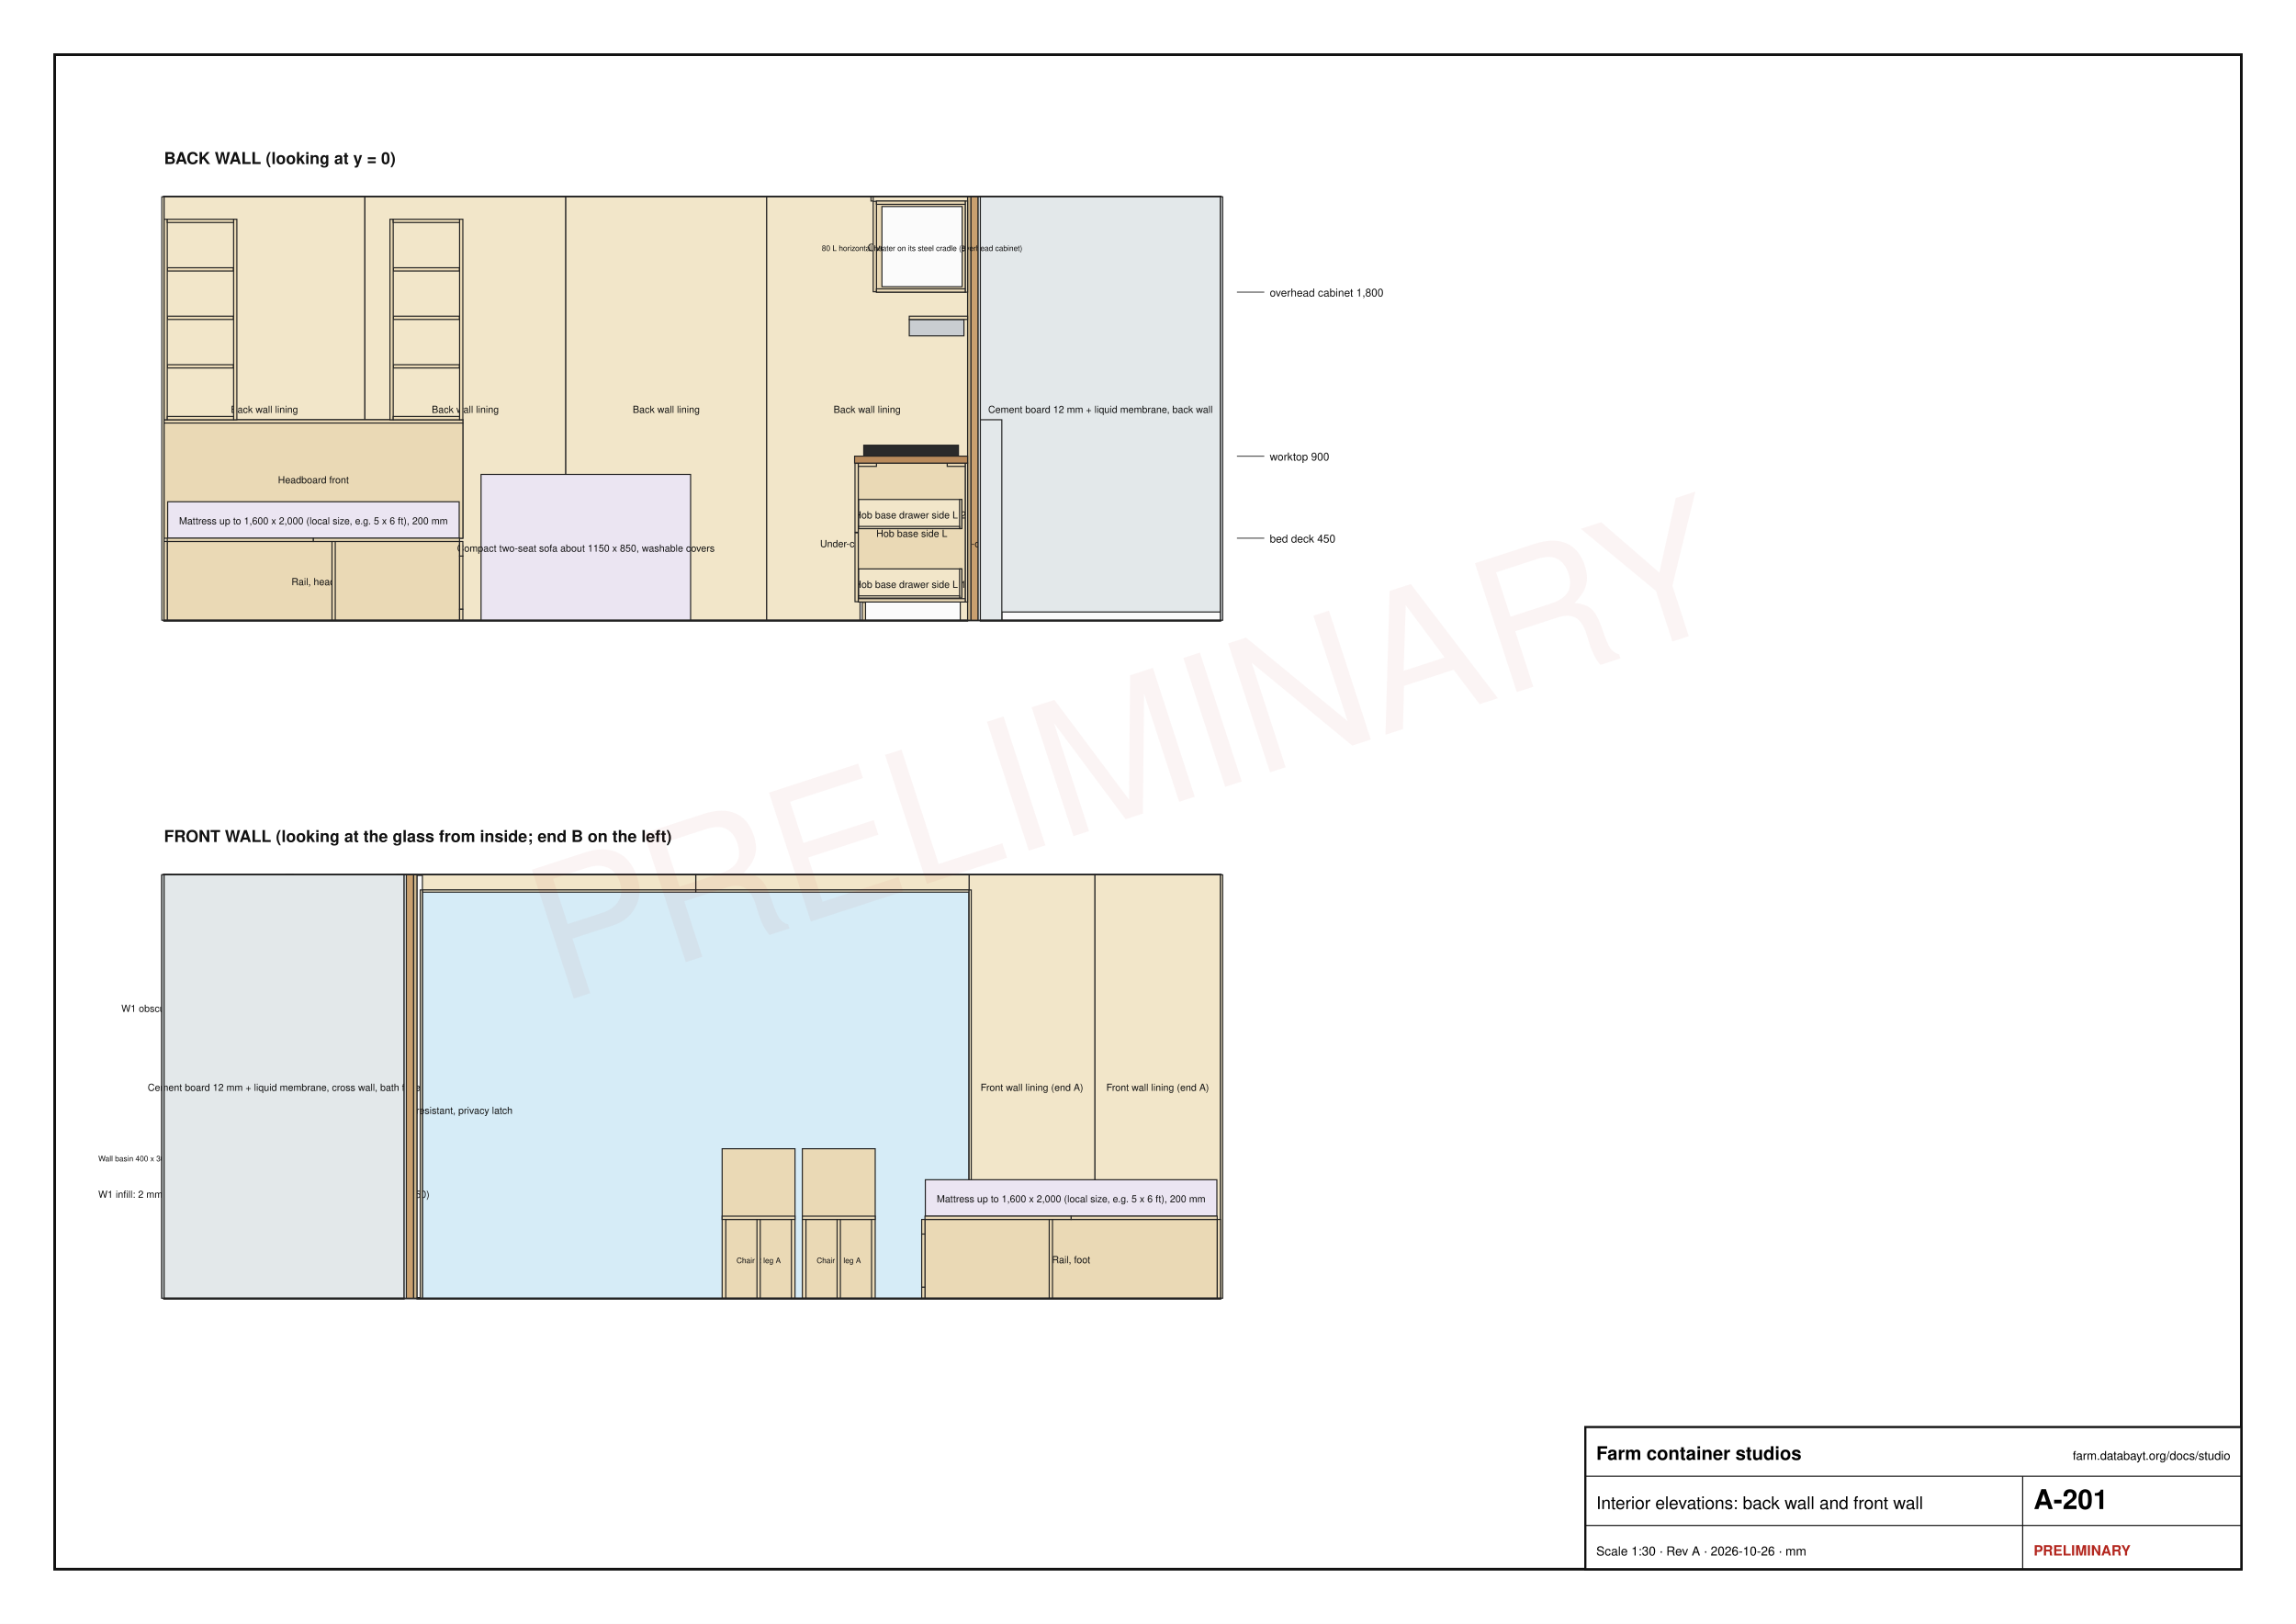
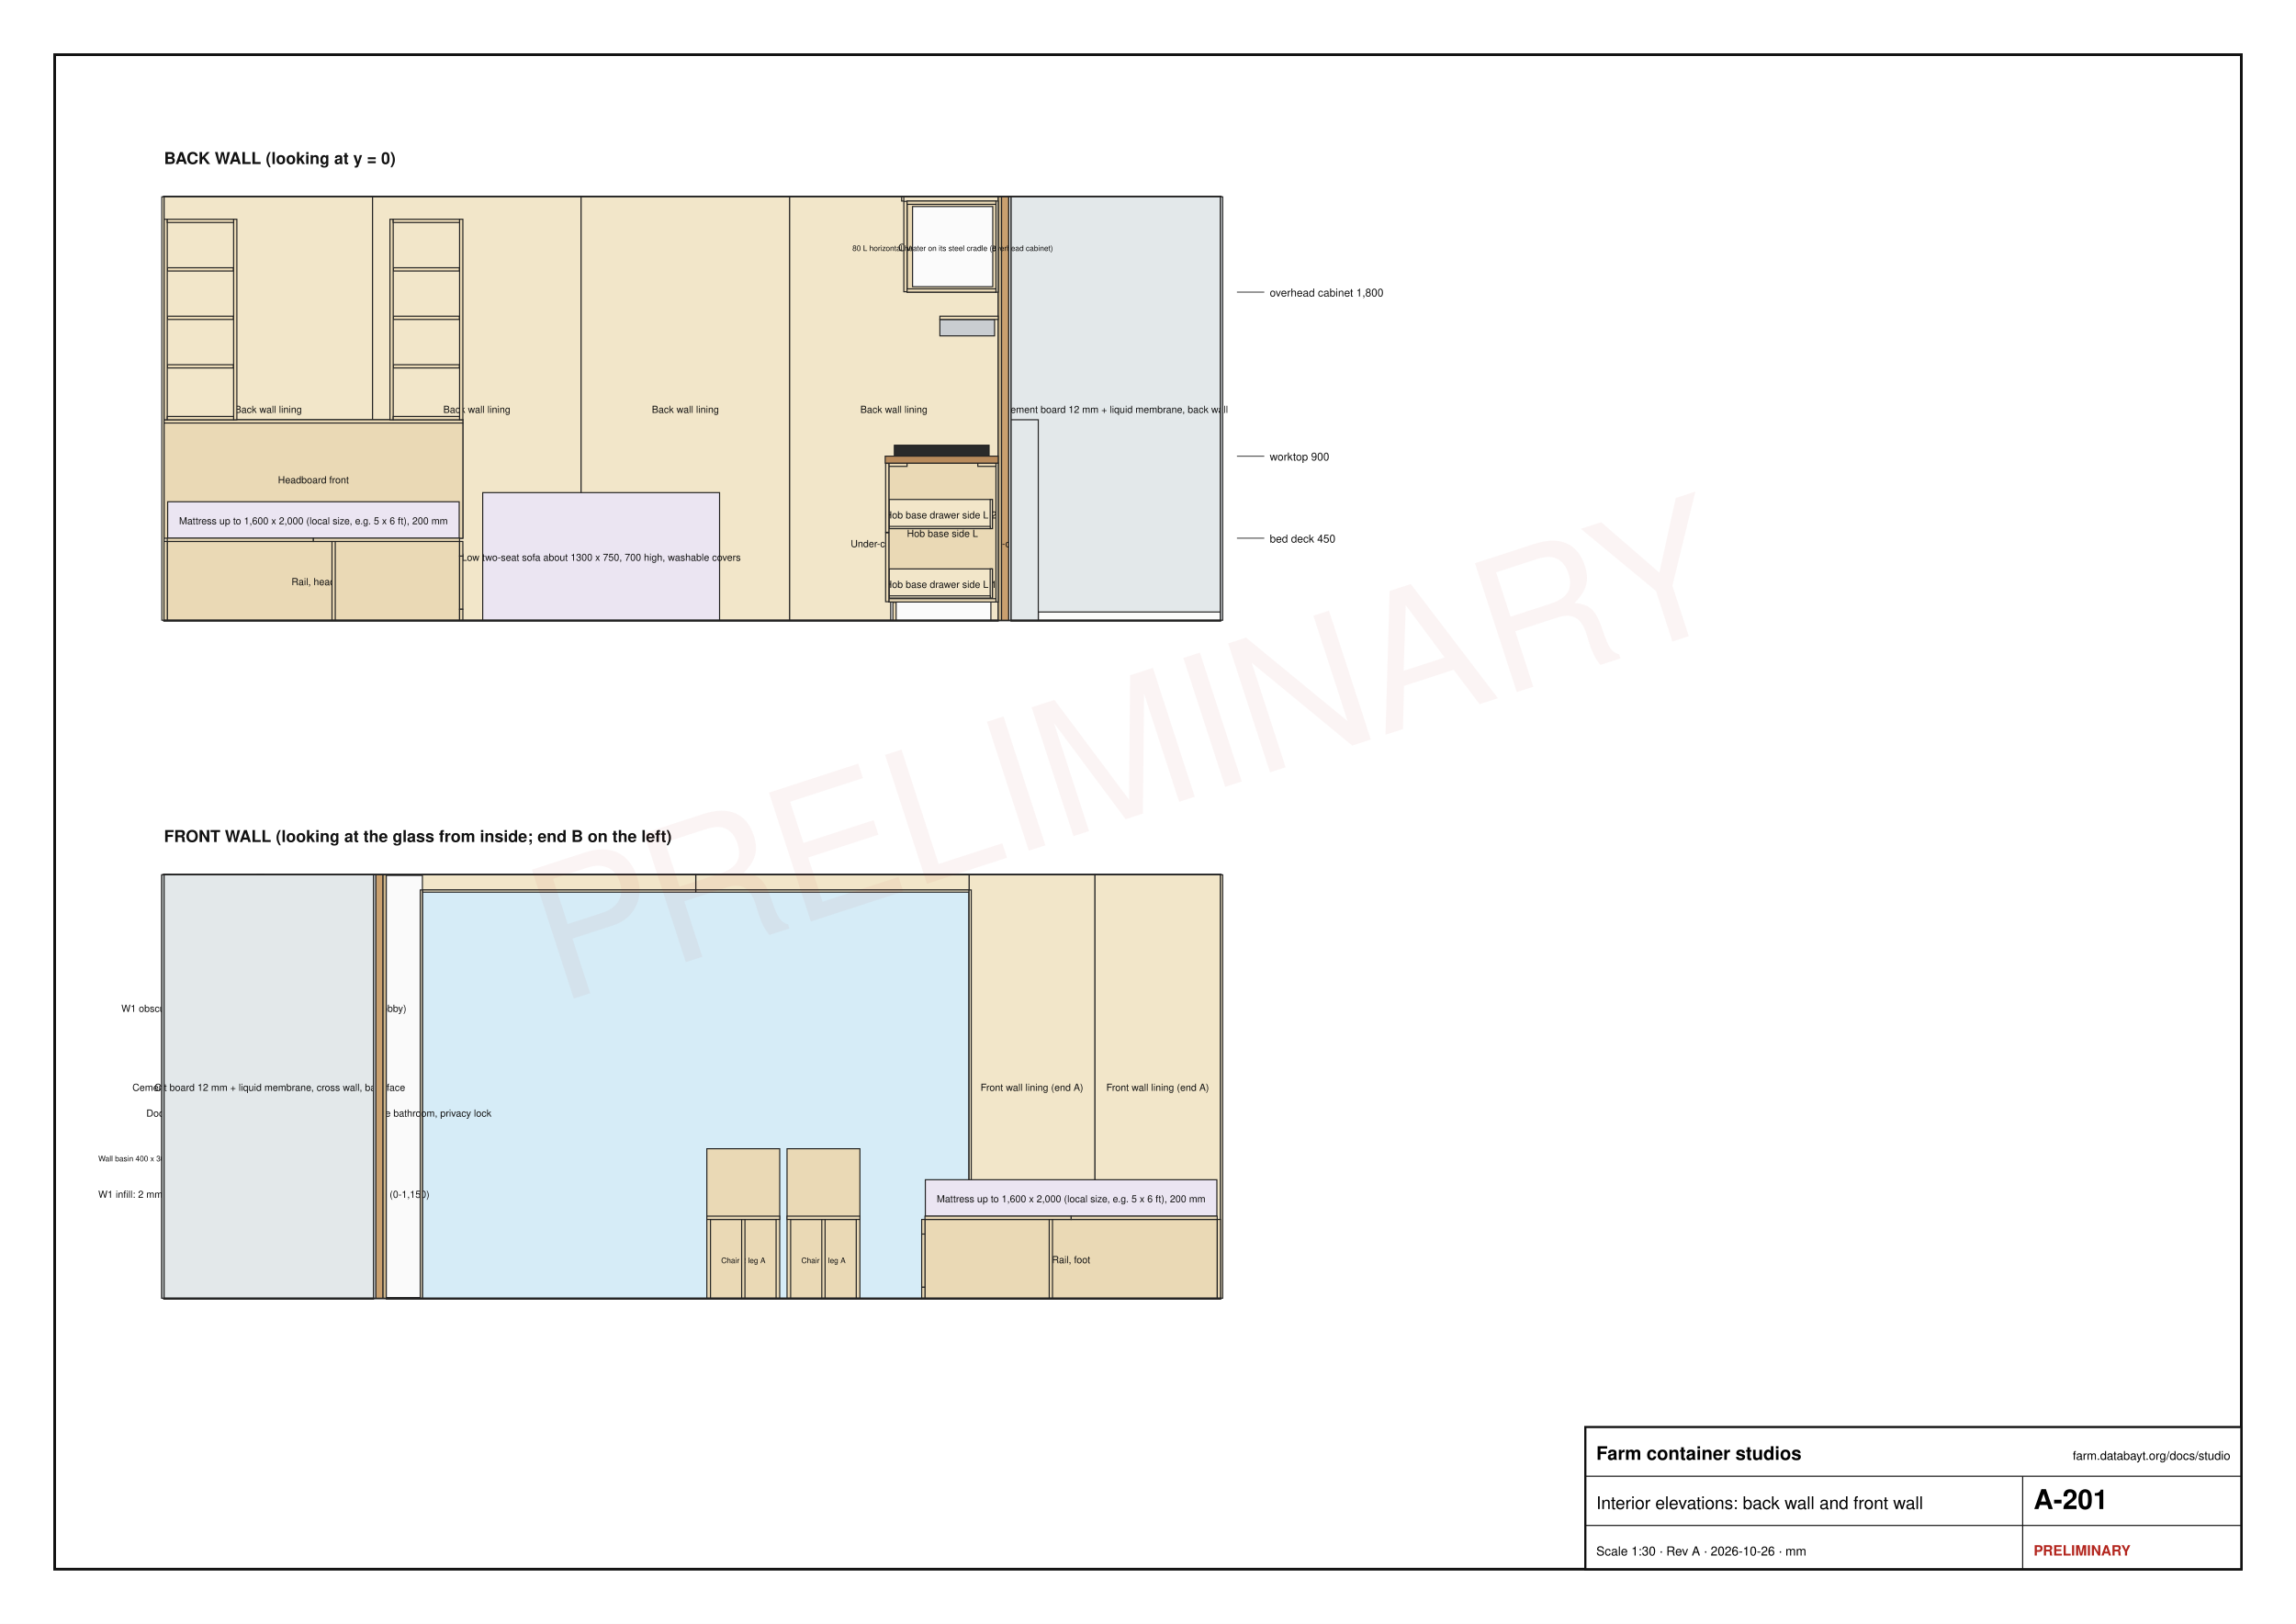
<svg xmlns="http://www.w3.org/2000/svg" width="420mm" height="297mm" viewBox="0 0 420 297" font-family="Helvetica, Arial, sans-serif">
  <rect x="0" y="0" width="420" height="297" fill="#fff" />
  <rect x="10" y="10" width="400" height="277" fill="none" stroke="#111" stroke-width="0.5" />
  <text x="30" y="30" font-size="3" text-anchor="start" font-weight="bold" fill="#111">BACK WALL (looking at y = 0)</text>
  <rect x="30" y="36" width="193.27" height="77.43" fill="#fafafa" stroke="#111" stroke-width="0.4" />
-   <rect x="30" y="36" width="36.75" height="77.43" fill="#f2e6c9" stroke="#222" stroke-width="0.2" />
-   <text x="48.38" y="75.52" font-size="1.8" text-anchor="middle" font-weight="normal" fill="#111">Back wall lining</text>
-   <rect x="66.75" y="36" width="36.75" height="77.43" fill="#f2e6c9" stroke="#222" stroke-width="0.2" />
-   <text x="85.12" y="75.52" font-size="1.8" text-anchor="middle" font-weight="normal" fill="#111">Back wall lining</text>
-   <rect x="103.5" y="36" width="36.75" height="77.43" fill="#f2e6c9" stroke="#222" stroke-width="0.2" />
-   <text x="121.88" y="75.52" font-size="1.8" text-anchor="middle" font-weight="normal" fill="#111">Back wall lining</text>
-   <rect x="140.25" y="36" width="36.75" height="77.43" fill="#f2e6c9" stroke="#222" stroke-width="0.2" />
-   <text x="158.62" y="75.52" font-size="1.8" text-anchor="middle" font-weight="normal" fill="#111">Back wall lining</text>
-   <rect x="179.33" y="36" width="43.93" height="77.43" fill="#e3e8ea" stroke="#222" stroke-width="0.2" />
-   <text x="201.3" y="75.52" font-size="1.8" text-anchor="middle" font-weight="normal" fill="#111">Cement board 12 mm + liquid membrane, back wall</text>
-   <rect x="160.33" y="36.77" width="16.27" height="16.67" fill="#ead9b5" stroke="#222" stroke-width="0.2" />
-   <text x="168.47" y="45.9" font-size="1.8" text-anchor="middle" font-weight="normal" fill="#111">Overhead cabinet side L</text>
-   <rect x="177.6" y="36" width="1.33" height="77.43" fill="#c9a06f" stroke="#222" stroke-width="0.2" />
+   <rect x="30" y="36" width="38.15" height="77.43" fill="#f2e6c9" stroke="#222" stroke-width="0.2" />
+   <text x="49.08" y="75.52" font-size="1.8" text-anchor="middle" font-weight="normal" fill="#111">Back wall lining</text>
+   <rect x="68.15" y="36" width="38.15" height="77.43" fill="#f2e6c9" stroke="#222" stroke-width="0.2" />
+   <text x="87.23" y="75.52" font-size="1.8" text-anchor="middle" font-weight="normal" fill="#111">Back wall lining</text>
+   <rect x="106.3" y="36" width="38.15" height="77.43" fill="#f2e6c9" stroke="#222" stroke-width="0.2" />
+   <text x="125.38" y="75.52" font-size="1.8" text-anchor="middle" font-weight="normal" fill="#111">Back wall lining</text>
+   <rect x="144.45" y="36" width="38.15" height="77.43" fill="#f2e6c9" stroke="#222" stroke-width="0.2" />
+   <text x="163.52" y="75.52" font-size="1.8" text-anchor="middle" font-weight="normal" fill="#111">Back wall lining</text>
+   <rect x="184.93" y="36" width="38.33" height="77.43" fill="#e3e8ea" stroke="#222" stroke-width="0.2" />
+   <text x="204.1" y="75.52" font-size="1.8" text-anchor="middle" font-weight="normal" fill="#111">Cement board 12 mm + liquid membrane, back wall</text>
+   <rect x="165.93" y="36.77" width="16.27" height="16.67" fill="#ead9b5" stroke="#222" stroke-width="0.2" />
+   <text x="174.07" y="45.9" font-size="1.8" text-anchor="middle" font-weight="normal" fill="#111">Overhead cabinet side L</text>
+   <rect x="183.2" y="36" width="1.33" height="77.43" fill="#c9a06f" stroke="#222" stroke-width="0.2" />
  <rect x="30.63" y="66.7" width="12.07" height="0.6" fill="#ead9b5" stroke="#222" stroke-width="0.2" />
  <rect x="30.63" y="57.83" width="12.07" height="0.6" fill="#ead9b5" stroke="#222" stroke-width="0.2" />
  <rect x="30.63" y="48.97" width="12.07" height="0.6" fill="#ead9b5" stroke="#222" stroke-width="0.2" />
  <rect x="71.97" y="66.7" width="12.07" height="0.6" fill="#ead9b5" stroke="#222" stroke-width="0.2" />
  <rect x="71.97" y="57.83" width="12.07" height="0.6" fill="#ead9b5" stroke="#222" stroke-width="0.2" />
  <rect x="71.97" y="48.97" width="12.07" height="0.6" fill="#ead9b5" stroke="#222" stroke-width="0.2" />
  <rect x="84.07" y="77.37" width="0.6" height="21.07" fill="#ead9b5" stroke="#222" stroke-width="0.2" />
  <rect x="30" y="76.77" width="54.67" height="21.67" fill="#ead9b5" stroke="#222" stroke-width="0.2" />
  <text x="57.33" y="88.4" font-size="1.8" text-anchor="middle" font-weight="normal" fill="#111">Headboard front</text>
  <rect x="30" y="76.77" width="54.67" height="0.6" fill="#ead9b5" stroke="#222" stroke-width="0.2" />
  <rect x="30" y="40.1" width="0.6" height="36.67" fill="#ead9b5" stroke="#222" stroke-width="0.2" />
  <rect x="42.73" y="40.1" width="0.6" height="36.67" fill="#ead9b5" stroke="#222" stroke-width="0.2" />
  <rect x="30.6" y="76.17" width="12.13" height="0.6" fill="#ead9b5" stroke="#222" stroke-width="0.2" />
  <rect x="30.6" y="40.1" width="12.13" height="0.6" fill="#ead9b5" stroke="#222" stroke-width="0.2" />
  <rect x="71.33" y="40.1" width="0.6" height="36.67" fill="#ead9b5" stroke="#222" stroke-width="0.2" />
  <rect x="84.07" y="40.1" width="0.6" height="36.67" fill="#ead9b5" stroke="#222" stroke-width="0.2" />
  <rect x="71.93" y="76.17" width="12.13" height="0.6" fill="#ead9b5" stroke="#222" stroke-width="0.2" />
  <rect x="71.93" y="40.1" width="12.13" height="0.6" fill="#ead9b5" stroke="#222" stroke-width="0.2" />
  <rect x="30.6" y="99.03" width="53.47" height="14.4" fill="#ead9b5" stroke="#222" stroke-width="0.2" />
  <text x="57.33" y="107.03" font-size="1.8" text-anchor="middle" font-weight="normal" fill="#111">Rail, head</text>
-   <rect x="157.33" y="85.1" width="18.33" height="28.33" fill="#fbfbfb" stroke="#222" stroke-width="0.2" />
-   <text x="166.5" y="100.07" font-size="1.8" text-anchor="middle" font-weight="normal" fill="#111">Under-counter fridge about 90 L (A-class)</text>
-   <rect x="157" y="84.7" width="3.33" height="0.6" fill="#ead9b5" stroke="#222" stroke-width="0.2" />
-   <rect x="173.27" y="84.7" width="3.33" height="0.6" fill="#ead9b5" stroke="#222" stroke-width="0.2" />
-   <rect x="157" y="84.7" width="19.6" height="25.4" fill="#ead9b5" stroke="#222" stroke-width="0.2" />
-   <text x="166.8" y="98.2" font-size="1.8" text-anchor="middle" font-weight="normal" fill="#111">Fridge bay side</text>
-   <rect x="157" y="84.7" width="19.6" height="25.4" fill="#ead9b5" stroke="#222" stroke-width="0.2" />
-   <text x="166.8" y="98.2" font-size="1.8" text-anchor="middle" font-weight="normal" fill="#111">Hob base side L</text>
-   <rect x="157.07" y="104.05" width="18.87" height="5.33" fill="#f2e6c9" stroke="#222" stroke-width="0.2" />
-   <text x="166.5" y="107.52" font-size="1.8" text-anchor="middle" font-weight="normal" fill="#111">Hob base drawer side L 1</text>
-   <rect x="157.07" y="91.35" width="18.87" height="5.33" fill="#f2e6c9" stroke="#222" stroke-width="0.2" />
-   <text x="166.5" y="94.82" font-size="1.8" text-anchor="middle" font-weight="normal" fill="#111">Hob base drawer side L 2</text>
-   <rect x="159.73" y="36.83" width="0.6" height="16.53" fill="#ead9b5" stroke="#222" stroke-width="0.2" />
-   <rect x="88" y="86.77" width="38.33" height="26.67" fill="#ebe5f2" stroke="#222" stroke-width="0.2" />
-   <text x="107.17" y="100.9" font-size="1.8" text-anchor="middle" font-weight="normal" fill="#111">Compact two-seat sofa about 1150 x 850, washable covers</text>
-   <rect x="177" y="36" width="0.6" height="77.43" fill="#cdb68c" stroke="#222" stroke-width="0.2" />
-   <rect x="158" y="81.43" width="17.33" height="2" fill="#2a2a2a" stroke="#222" stroke-width="0.2" />
-   <rect x="183.27" y="111.93" width="40" height="1.5" fill="#fbfbfb" stroke="#222" stroke-width="0.2" />
-   <rect x="179.33" y="76.77" width="3.93" height="36.67" fill="#e3e8ea" stroke="#222" stroke-width="0.2" />
-   <rect x="175.53" y="104.05" width="0.4" height="5.33" fill="#f2e6c9" stroke="#222" stroke-width="0.2" />
-   <rect x="157.07" y="108.98" width="18.47" height="0.4" fill="#f2e6c9" stroke="#222" stroke-width="0.2" />
-   <rect x="175.53" y="91.35" width="0.4" height="5.33" fill="#f2e6c9" stroke="#222" stroke-width="0.2" />
-   <rect x="157.07" y="96.28" width="18.47" height="0.4" fill="#f2e6c9" stroke="#222" stroke-width="0.2" />
-   <rect x="166.33" y="58.43" width="10" height="3" fill="#c9cdd1" stroke="#222" stroke-width="0.2" />
-   <rect x="157" y="109.5" width="19.6" height="0.6" fill="#ead9b5" stroke="#222" stroke-width="0.2" />
-   <rect x="157" y="84.7" width="3.33" height="0.6" fill="#ead9b5" stroke="#222" stroke-width="0.2" />
-   <rect x="173.27" y="84.7" width="3.33" height="0.6" fill="#ead9b5" stroke="#222" stroke-width="0.2" />
-   <rect x="156.4" y="97.45" width="0.6" height="12.6" fill="#ead9b5" stroke="#222" stroke-width="0.2" />
-   <rect x="156.4" y="84.75" width="0.6" height="12.6" fill="#ead9b5" stroke="#222" stroke-width="0.2" />
-   <rect x="176.6" y="84.7" width="0.4" height="25.4" fill="#f2e6c9" stroke="#222" stroke-width="0.2" />
-   <rect x="166.33" y="57.83" width="10.67" height="0.6" fill="#ead9b5" stroke="#222" stroke-width="0.2" />
-   <rect x="161.33" y="37.77" width="14.67" height="14.67" fill="#fbfbfb" stroke="#222" stroke-width="0.2" />
-   <text x="168.67" y="45.9" font-size="1.4" text-anchor="middle" font-weight="normal" fill="#111">80 L horizontal heater on its steel cradle (overhead cabinet)</text>
+   <rect x="162.93" y="85.1" width="18.33" height="28.33" fill="#fbfbfb" stroke="#222" stroke-width="0.2" />
+   <text x="172.1" y="100.07" font-size="1.8" text-anchor="middle" font-weight="normal" fill="#111">Under-counter fridge about 90 L (A-class)</text>
+   <rect x="162.6" y="84.7" width="3.33" height="0.6" fill="#ead9b5" stroke="#222" stroke-width="0.2" />
+   <rect x="178.87" y="84.7" width="3.33" height="0.6" fill="#ead9b5" stroke="#222" stroke-width="0.2" />
+   <rect x="162.6" y="84.7" width="19.6" height="25.4" fill="#ead9b5" stroke="#222" stroke-width="0.2" />
+   <text x="172.4" y="98.2" font-size="1.8" text-anchor="middle" font-weight="normal" fill="#111">Fridge bay side</text>
+   <rect x="162.6" y="84.7" width="19.6" height="25.4" fill="#ead9b5" stroke="#222" stroke-width="0.2" />
+   <text x="172.4" y="98.2" font-size="1.8" text-anchor="middle" font-weight="normal" fill="#111">Hob base side L</text>
+   <rect x="162.67" y="104.05" width="18.87" height="5.33" fill="#f2e6c9" stroke="#222" stroke-width="0.2" />
+   <text x="172.1" y="107.52" font-size="1.8" text-anchor="middle" font-weight="normal" fill="#111">Hob base drawer side L 1</text>
+   <rect x="162.67" y="91.35" width="18.87" height="5.33" fill="#f2e6c9" stroke="#222" stroke-width="0.2" />
+   <text x="172.1" y="94.82" font-size="1.8" text-anchor="middle" font-weight="normal" fill="#111">Hob base drawer side L 2</text>
+   <rect x="165.33" y="36.83" width="0.6" height="16.53" fill="#ead9b5" stroke="#222" stroke-width="0.2" />
+   <rect x="88.3" y="90.1" width="43.33" height="23.33" fill="#ebe5f2" stroke="#222" stroke-width="0.2" />
+   <text x="109.97" y="102.57" font-size="1.8" text-anchor="middle" font-weight="normal" fill="#111">Low two-seat sofa about 1300 x 750, 700 high, washable covers</text>
+   <rect x="182.6" y="36" width="0.6" height="77.43" fill="#cdb68c" stroke="#222" stroke-width="0.2" />
+   <rect x="163.6" y="81.43" width="17.33" height="2" fill="#2a2a2a" stroke="#222" stroke-width="0.2" />
+   <rect x="189.93" y="111.93" width="33.33" height="1.5" fill="#fbfbfb" stroke="#222" stroke-width="0.2" />
+   <rect x="184.93" y="76.77" width="5" height="36.67" fill="#e3e8ea" stroke="#222" stroke-width="0.2" />
+   <rect x="181.13" y="104.05" width="0.4" height="5.33" fill="#f2e6c9" stroke="#222" stroke-width="0.2" />
+   <rect x="162.67" y="108.98" width="18.47" height="0.4" fill="#f2e6c9" stroke="#222" stroke-width="0.2" />
+   <rect x="181.13" y="91.35" width="0.4" height="5.33" fill="#f2e6c9" stroke="#222" stroke-width="0.2" />
+   <rect x="162.67" y="96.28" width="18.47" height="0.4" fill="#f2e6c9" stroke="#222" stroke-width="0.2" />
+   <rect x="171.93" y="58.43" width="10" height="3" fill="#c9cdd1" stroke="#222" stroke-width="0.2" />
+   <rect x="162.6" y="109.5" width="19.6" height="0.6" fill="#ead9b5" stroke="#222" stroke-width="0.2" />
+   <rect x="162.6" y="84.7" width="3.33" height="0.6" fill="#ead9b5" stroke="#222" stroke-width="0.2" />
+   <rect x="178.87" y="84.7" width="3.33" height="0.6" fill="#ead9b5" stroke="#222" stroke-width="0.2" />
+   <rect x="162" y="97.45" width="0.6" height="12.6" fill="#ead9b5" stroke="#222" stroke-width="0.2" />
+   <rect x="162" y="84.75" width="0.6" height="12.6" fill="#ead9b5" stroke="#222" stroke-width="0.2" />
+   <rect x="182.2" y="84.7" width="0.4" height="25.4" fill="#f2e6c9" stroke="#222" stroke-width="0.2" />
+   <rect x="171.93" y="57.83" width="10.67" height="0.6" fill="#ead9b5" stroke="#222" stroke-width="0.2" />
+   <rect x="166.93" y="37.77" width="14.67" height="14.67" fill="#fbfbfb" stroke="#222" stroke-width="0.2" />
+   <text x="174.27" y="45.9" font-size="1.4" text-anchor="middle" font-weight="normal" fill="#111">80 L horizontal heater on its steel cradle (overhead cabinet)</text>
  <rect x="29.6" y="36" width="0.4" height="77.43" fill="#f2e6c9" stroke="#222" stroke-width="0.2" />
-   <rect x="160.33" y="52.83" width="16.27" height="0.6" fill="#ead9b5" stroke="#222" stroke-width="0.2" />
-   <rect x="160.33" y="36.77" width="16.27" height="0.6" fill="#ead9b5" stroke="#222" stroke-width="0.2" />
-   <rect x="176.6" y="36.77" width="0.4" height="16.67" fill="#f2e6c9" stroke="#222" stroke-width="0.2" />
-   <rect x="156.33" y="83.43" width="20.67" height="1.27" fill="#b98b5c" stroke="#222" stroke-width="0.2" />
-   <rect x="157.73" y="110.17" width="0.6" height="3.27" fill="#ead9b5" stroke="#222" stroke-width="0.2" />
-   <rect x="159.33" y="36" width="0.4" height="0.77" fill="#f2e6c9" stroke="#222" stroke-width="0.2" />
+   <rect x="165.93" y="52.83" width="16.27" height="0.6" fill="#ead9b5" stroke="#222" stroke-width="0.2" />
+   <rect x="165.93" y="36.77" width="16.27" height="0.6" fill="#ead9b5" stroke="#222" stroke-width="0.2" />
+   <rect x="182.2" y="36.77" width="0.4" height="16.67" fill="#f2e6c9" stroke="#222" stroke-width="0.2" />
+   <rect x="161.93" y="83.43" width="20.67" height="1.27" fill="#b98b5c" stroke="#222" stroke-width="0.2" />
+   <rect x="163.33" y="110.17" width="0.6" height="3.27" fill="#ead9b5" stroke="#222" stroke-width="0.2" />
+   <rect x="164.93" y="36" width="0.4" height="0.77" fill="#f2e6c9" stroke="#222" stroke-width="0.2" />
  <rect x="223.27" y="36" width="0.4" height="77.43" fill="#e3e8ea" stroke="#222" stroke-width="0.2" />
-   <rect x="178.93" y="36" width="0.4" height="77.43" fill="#e3e8ea" stroke="#222" stroke-width="0.2" />
+   <rect x="184.53" y="36" width="0.4" height="77.43" fill="#e3e8ea" stroke="#222" stroke-width="0.2" />
  <rect x="60.73" y="99.03" width="0.6" height="14.4" fill="#ead9b5" stroke="#222" stroke-width="0.2" />
  <rect x="84.07" y="101.7" width="0.6" height="9.73" fill="#ead9b5" stroke="#222" stroke-width="0.2" />
  <rect x="30.67" y="91.77" width="53.33" height="6.67" fill="#ebe5f2" stroke="#222" stroke-width="0.2" />
  <text x="57.33" y="95.9" font-size="1.8" text-anchor="middle" font-weight="normal" fill="#111">Mattress up to 1,600 x 2,000 (local size, e.g. 5 x 6 ft), 200 mm</text>
  <rect x="30" y="99.03" width="0.6" height="14.4" fill="#ead9b5" stroke="#222" stroke-width="0.2" />
  <rect x="84.07" y="99.03" width="0.6" height="2.67" fill="#ead9b5" stroke="#222" stroke-width="0.2" />
  <rect x="84.07" y="111.43" width="0.6" height="2" fill="#ead9b5" stroke="#222" stroke-width="0.2" />
  <rect x="30.6" y="98.43" width="26.73" height="0.6" fill="#ead9b5" stroke="#222" stroke-width="0.2" />
  <rect x="57.33" y="98.43" width="26.73" height="0.6" fill="#ead9b5" stroke="#222" stroke-width="0.2" />
-   <rect x="30" y="113.43" width="147" height="0.17" fill="#dccdb1" stroke="#222" stroke-width="0.2" />
-   <rect x="179.33" y="113.43" width="43.93" height="0.17" fill="#dccdb1" stroke="#222" stroke-width="0.2" />
+   <rect x="30" y="113.43" width="152.6" height="0.17" fill="#dccdb1" stroke="#222" stroke-width="0.2" />
+   <rect x="184.93" y="113.43" width="38.33" height="0.17" fill="#dccdb1" stroke="#222" stroke-width="0.2" />
  <text x="30" y="154" font-size="3" text-anchor="start" font-weight="bold" fill="#111">FRONT WALL (looking at the glass from inside; end B on the left)</text>
  <rect x="30" y="160" width="193.27" height="77.43" fill="#fafafa" stroke="#111" stroke-width="0.4" />
  <rect x="77.27" y="162.77" width="100" height="74.67" fill="#d6ecf7" stroke="#222" stroke-width="0.2" />
  <rect x="200.27" y="160" width="23" height="77.43" fill="#f2e6c9" stroke="#222" stroke-width="0.2" />
  <text x="211.77" y="199.52" font-size="1.8" text-anchor="middle" font-weight="normal" fill="#111">Front wall lining (end A)</text>
  <rect x="177.27" y="160" width="23" height="77.43" fill="#f2e6c9" stroke="#222" stroke-width="0.2" />
  <text x="188.77" y="199.52" font-size="1.8" text-anchor="middle" font-weight="normal" fill="#111">Front wall lining (end A)</text>
  <rect x="127.27" y="160" width="50" height="2.77" fill="#f2e6c9" stroke="#222" stroke-width="0.2" />
  <rect x="77.27" y="160" width="50" height="2.77" fill="#f2e6c9" stroke="#222" stroke-width="0.2" />
  <rect x="39.6" y="199.1" width="17.33" height="38.33" fill="#9c4436" stroke="#222" stroke-width="0.2" />
  <text x="48.27" y="219.07" font-size="1.8" text-anchor="middle" font-weight="normal" fill="#111">W1 infill: 2 mm steel + 40 mm EPS, welded into the old door frame (0-1,150)</text>
  <rect x="39.6" y="169.43" width="17.33" height="29.67" fill="#d6ecf7" stroke="#222" stroke-width="0.2" />
  <text x="48.27" y="185.07" font-size="1.8" text-anchor="middle" font-weight="normal" fill="#111">W1 obscure louvre window 520 x 890 + insect mesh (wash lobby)</text>
  <rect x="177.67" y="235.1" width="45.6" height="2.33" fill="#f2e6c9" stroke="#222" stroke-width="0.2" />
  <rect x="127.27" y="162.77" width="50" height="0.4" fill="#f2e6c9" stroke="#222" stroke-width="0.2" />
  <rect x="77.27" y="162.77" width="50" height="0.4" fill="#f2e6c9" stroke="#222" stroke-width="0.2" />
  <rect x="177.27" y="162.77" width="0.4" height="74.67" fill="#f2e6c9" stroke="#222" stroke-width="0.2" />
  <rect x="76.87" y="162.77" width="0.4" height="74.67" fill="#f2e6c9" stroke="#222" stroke-width="0.2" />
  <rect x="30.4" y="174.1" width="3.6" height="21.67" fill="#cdb68c" stroke="#222" stroke-width="0.2" />
  <rect x="169.2" y="223.03" width="53.47" height="14.4" fill="#ead9b5" stroke="#222" stroke-width="0.2" />
  <text x="195.93" y="231.03" font-size="1.8" text-anchor="middle" font-weight="normal" fill="#111">Rail, foot</text>
-   <rect x="146.77" y="210.1" width="13.33" height="27.33" fill="#ead9b5" stroke="#222" stroke-width="0.2" />
-   <text x="153.43" y="224.57" font-size="1.4" text-anchor="middle" font-weight="normal" fill="#111">Chair 1 back</text>
-   <rect x="132.1" y="210.1" width="13.33" height="27.33" fill="#ead9b5" stroke="#222" stroke-width="0.2" />
-   <text x="138.77" y="224.57" font-size="1.4" text-anchor="middle" font-weight="normal" fill="#111">Chair 2 back</text>
  <rect x="30.4" y="184.83" width="3.27" height="0.6" fill="#cdb68c" stroke="#222" stroke-width="0.2" />
  <rect x="30.4" y="174.1" width="3.6" height="0.6" fill="#cdb68c" stroke="#222" stroke-width="0.2" />
  <rect x="30.4" y="195.17" width="3.6" height="0.6" fill="#cdb68c" stroke="#222" stroke-width="0.2" />
  <rect x="30.4" y="174.1" width="3.6" height="21.67" fill="#cdb68c" stroke="#222" stroke-width="0.2" />
  <rect x="34" y="174.1" width="0.6" height="21.67" fill="#cdb68c" stroke="#222" stroke-width="0.2" />
  <rect x="30" y="209.1" width="10" height="5" fill="#fbfbfb" stroke="#222" stroke-width="0.2" />
  <text x="35" y="212.4" font-size="1.4" text-anchor="middle" font-weight="normal" fill="#111">Wall basin 400 x 300 + mixer + bottle trap (wash lobby)</text>
-   <rect x="52.93" y="168.77" width="21.33" height="68.33" fill="#e0d3ba" stroke="#222" stroke-width="0.2" />
-   <text x="63.6" y="203.73" font-size="1.8" text-anchor="middle" font-weight="normal" fill="#111">Sliding door leaf 640 x 2,050 on a top track, moisture-resistant, privacy latch</text>
+   <rect x="143.97" y="210.1" width="13.33" height="27.33" fill="#ead9b5" stroke="#222" stroke-width="0.2" />
+   <text x="150.63" y="224.57" font-size="1.4" text-anchor="middle" font-weight="normal" fill="#111">Chair 1 back</text>
+   <rect x="129.3" y="210.1" width="13.33" height="27.33" fill="#ead9b5" stroke="#222" stroke-width="0.2" />
+   <text x="135.97" y="224.57" font-size="1.4" text-anchor="middle" font-weight="normal" fill="#111">Chair 2 back</text>
  <rect x="29.6" y="160" width="0.4" height="77.43" fill="#e3e8ea" stroke="#222" stroke-width="0.2" />
-   <rect x="73.6" y="160" width="2.67" height="77.43" fill="#cdb68c" stroke="#222" stroke-width="0.2" />
-   <rect x="53.6" y="160" width="20" height="9.1" fill="#cdb68c" stroke="#222" stroke-width="0.2" />
-   <text x="63.6" y="165.35" font-size="1.8" text-anchor="middle" font-weight="normal" fill="#111">Cross wall skin over the door</text>
-   <rect x="30" y="160" width="23.6" height="77.43" fill="#cdb68c" stroke="#222" stroke-width="0.2" />
-   <text x="41.8" y="199.52" font-size="1.8" text-anchor="middle" font-weight="normal" fill="#111">Cross wall skin (lobby face)</text>
-   <rect x="72.6" y="160" width="1.33" height="77.43" fill="#c9a06f" stroke="#222" stroke-width="0.2" />
-   <rect x="52.27" y="160" width="1.33" height="77.43" fill="#c9a06f" stroke="#222" stroke-width="0.2" />
+   <rect x="48.33" y="160" width="20" height="9.1" fill="#cdb68c" stroke="#222" stroke-width="0.2" />
+   <text x="58.33" y="165.35" font-size="1.8" text-anchor="middle" font-weight="normal" fill="#111">Cross wall skin over the door</text>
+   <rect x="30" y="160" width="18.33" height="77.43" fill="#cdb68c" stroke="#222" stroke-width="0.2" />
+   <text x="39.17" y="199.52" font-size="1.8" text-anchor="middle" font-weight="normal" fill="#111">Cross wall skin (lobby face)</text>
+   <rect x="47" y="160" width="1.33" height="77.43" fill="#c9a06f" stroke="#222" stroke-width="0.2" />
  <rect x="30" y="160" width="1.33" height="77.43" fill="#c9a06f" stroke="#222" stroke-width="0.2" />
-   <rect x="147.43" y="223.03" width="12" height="14.4" fill="#ead9b5" stroke="#222" stroke-width="0.2" />
-   <text x="153.43" y="231.03" font-size="1.4" text-anchor="middle" font-weight="normal" fill="#111">Chair 1 leg A</text>
-   <rect x="132.77" y="223.03" width="12" height="14.4" fill="#ead9b5" stroke="#222" stroke-width="0.2" />
-   <text x="138.77" y="231.03" font-size="1.4" text-anchor="middle" font-weight="normal" fill="#111">Chair 2 leg A</text>
-   <rect x="73" y="169.1" width="0.6" height="68.33" fill="#cdb68c" stroke="#222" stroke-width="0.2" />
-   <rect x="53.6" y="169.1" width="0.6" height="68.33" fill="#cdb68c" stroke="#222" stroke-width="0.2" />
-   <rect x="54.2" y="169.1" width="18.8" height="0.6" fill="#cdb68c" stroke="#222" stroke-width="0.2" />
-   <rect x="30" y="160" width="43.93" height="77.43" fill="#e3e8ea" stroke="#222" stroke-width="0.2" />
-   <text x="51.97" y="199.52" font-size="1.8" text-anchor="middle" font-weight="normal" fill="#111">Cement board 12 mm + liquid membrane, cross wall, bath face</text>
-   <rect x="74.33" y="160" width="1.33" height="77.43" fill="#c9a06f" stroke="#222" stroke-width="0.2" />
-   <rect x="153.13" y="223.03" width="0.6" height="14.4" fill="#ead9b5" stroke="#222" stroke-width="0.2" />
-   <rect x="138.47" y="223.03" width="0.6" height="14.4" fill="#ead9b5" stroke="#222" stroke-width="0.2" />
-   <rect x="146.77" y="222.43" width="13.33" height="0.6" fill="#ead9b5" stroke="#222" stroke-width="0.2" />
-   <rect x="132.1" y="222.43" width="13.33" height="0.6" fill="#ead9b5" stroke="#222" stroke-width="0.2" />
+   <rect x="49" y="169.77" width="18.67" height="67.33" fill="#e0d3ba" stroke="#222" stroke-width="0.2" />
+   <text x="58.33" y="204.23" font-size="1.8" text-anchor="middle" font-weight="normal" fill="#111">Door leaf 564 x 2,030, moisture-resistant, opens into the bathroom, privacy lock</text>
+   <rect x="67.73" y="169.1" width="0.6" height="68.33" fill="#cdb68c" stroke="#222" stroke-width="0.2" />
+   <rect x="48.33" y="169.1" width="0.6" height="68.33" fill="#cdb68c" stroke="#222" stroke-width="0.2" />
+   <rect x="48.93" y="169.1" width="18.8" height="0.6" fill="#cdb68c" stroke="#222" stroke-width="0.2" />
+   <rect x="30" y="160" width="38.33" height="77.43" fill="#e3e8ea" stroke="#222" stroke-width="0.2" />
+   <text x="49.17" y="199.52" font-size="1.8" text-anchor="middle" font-weight="normal" fill="#111">Cement board 12 mm + liquid membrane, cross wall, bath face</text>
+   <rect x="68.73" y="160" width="1.33" height="77.43" fill="#c9a06f" stroke="#222" stroke-width="0.2" />
+   <rect x="144.63" y="223.03" width="12" height="14.4" fill="#ead9b5" stroke="#222" stroke-width="0.2" />
+   <text x="150.63" y="231.03" font-size="1.4" text-anchor="middle" font-weight="normal" fill="#111">Chair 1 leg A</text>
+   <rect x="129.97" y="223.03" width="12" height="14.4" fill="#ead9b5" stroke="#222" stroke-width="0.2" />
+   <text x="135.97" y="231.03" font-size="1.4" text-anchor="middle" font-weight="normal" fill="#111">Chair 2 leg A</text>
+   <rect x="150.33" y="223.03" width="0.6" height="14.4" fill="#ead9b5" stroke="#222" stroke-width="0.2" />
+   <rect x="135.67" y="223.03" width="0.6" height="14.4" fill="#ead9b5" stroke="#222" stroke-width="0.2" />
+   <rect x="143.97" y="222.43" width="13.33" height="0.6" fill="#ead9b5" stroke="#222" stroke-width="0.2" />
+   <rect x="129.3" y="222.43" width="13.33" height="0.6" fill="#ead9b5" stroke="#222" stroke-width="0.2" />
  <rect x="223.27" y="160" width="0.4" height="77.43" fill="#f2e6c9" stroke="#222" stroke-width="0.2" />
-   <rect x="75.67" y="160" width="0.6" height="77.43" fill="#cdb68c" stroke="#222" stroke-width="0.2" />
+   <rect x="70.07" y="160" width="0.6" height="77.43" fill="#cdb68c" stroke="#222" stroke-width="0.2" />
  <rect x="191.93" y="223.03" width="0.6" height="14.4" fill="#ead9b5" stroke="#222" stroke-width="0.2" />
  <rect x="168.6" y="225.7" width="0.6" height="9.73" fill="#ead9b5" stroke="#222" stroke-width="0.2" />
  <rect x="169.27" y="215.77" width="53.33" height="6.67" fill="#ebe5f2" stroke="#222" stroke-width="0.2" />
  <text x="195.93" y="219.9" font-size="1.8" text-anchor="middle" font-weight="normal" fill="#111">Mattress up to 1,600 x 2,000 (local size, e.g. 5 x 6 ft), 200 mm</text>
  <rect x="222.67" y="223.03" width="0.6" height="14.4" fill="#ead9b5" stroke="#222" stroke-width="0.2" />
  <rect x="168.6" y="223.03" width="0.6" height="2.67" fill="#ead9b5" stroke="#222" stroke-width="0.2" />
  <rect x="168.6" y="235.43" width="0.6" height="2" fill="#ead9b5" stroke="#222" stroke-width="0.2" />
  <rect x="195.93" y="222.43" width="26.73" height="0.6" fill="#ead9b5" stroke="#222" stroke-width="0.2" />
  <rect x="169.2" y="222.43" width="26.73" height="0.6" fill="#ead9b5" stroke="#222" stroke-width="0.2" />
-   <rect x="76.27" y="237.43" width="147" height="0.17" fill="#dccdb1" stroke="#222" stroke-width="0.2" />
+   <rect x="70.67" y="237.43" width="152.6" height="0.17" fill="#dccdb1" stroke="#222" stroke-width="0.2" />
  <rect x="29.6" y="160" width="0.4" height="77.43" fill="#e3e8ea" stroke="#222" stroke-width="0.2" />
-   <rect x="73.93" y="160" width="0.4" height="77.43" fill="#e3e8ea" stroke="#222" stroke-width="0.2" />
-   <rect x="30" y="237.43" width="43.93" height="0.17" fill="#dccdb1" stroke="#222" stroke-width="0.2" />
+   <rect x="68.33" y="160" width="0.4" height="77.43" fill="#e3e8ea" stroke="#222" stroke-width="0.2" />
+   <rect x="30" y="237.43" width="38.33" height="0.17" fill="#dccdb1" stroke="#222" stroke-width="0.2" />
  <line x1="226.27" y1="83.43" x2="231.27" y2="83.43" stroke="#555" stroke-width="0.2" />
  <text x="232.27" y="84.23" font-size="2" text-anchor="start" font-weight="normal" fill="#111">worktop 900</text>
  <line x1="226.27" y1="98.43" x2="231.27" y2="98.43" stroke="#555" stroke-width="0.2" />
  <text x="232.27" y="99.23" font-size="2" text-anchor="start" font-weight="normal" fill="#111">bed deck 450</text>
  <line x1="226.27" y1="53.43" x2="231.27" y2="53.43" stroke="#555" stroke-width="0.2" />
  <text x="232.27" y="54.23" font-size="2" text-anchor="start" font-weight="normal" fill="#111">overhead cabinet 1,800</text>
  <rect x="290" y="261" width="120" height="26" fill="#fff" stroke="#111" stroke-width="0.4" />
  <line x1="290" y1="270" x2="410" y2="270" stroke="#111" stroke-width="0.2" />
  <line x1="290" y1="279" x2="410" y2="279" stroke="#111" stroke-width="0.2" />
  <line x1="370" y1="270" x2="370" y2="287" stroke="#111" stroke-width="0.2" />
  <text x="292" y="267" font-size="3.4" font-weight="bold">Farm container studios</text>
  <text x="408" y="267" font-size="2.2" text-anchor="end">farm.databayt.org/docs/studio</text>
  <text x="292" y="276" font-size="3.2">Interior elevations: back wall and front wall</text>
  <text x="372" y="276" font-size="5" font-weight="bold">A-201</text>
  <text x="292" y="284.5" font-size="2.3">Scale 1:30 · Rev A · 2026-10-26 · mm</text>
  <text x="372" y="284.5" font-size="2.6" font-weight="bold" fill="#b3261e">PRELIMINARY</text>
  <text x="210.0" y="148.5" font-size="34" fill="#b3261e" fill-opacity="0.05" text-anchor="middle" transform="rotate(-18 210.0 148.5)">PRELIMINARY</text>
</svg>
